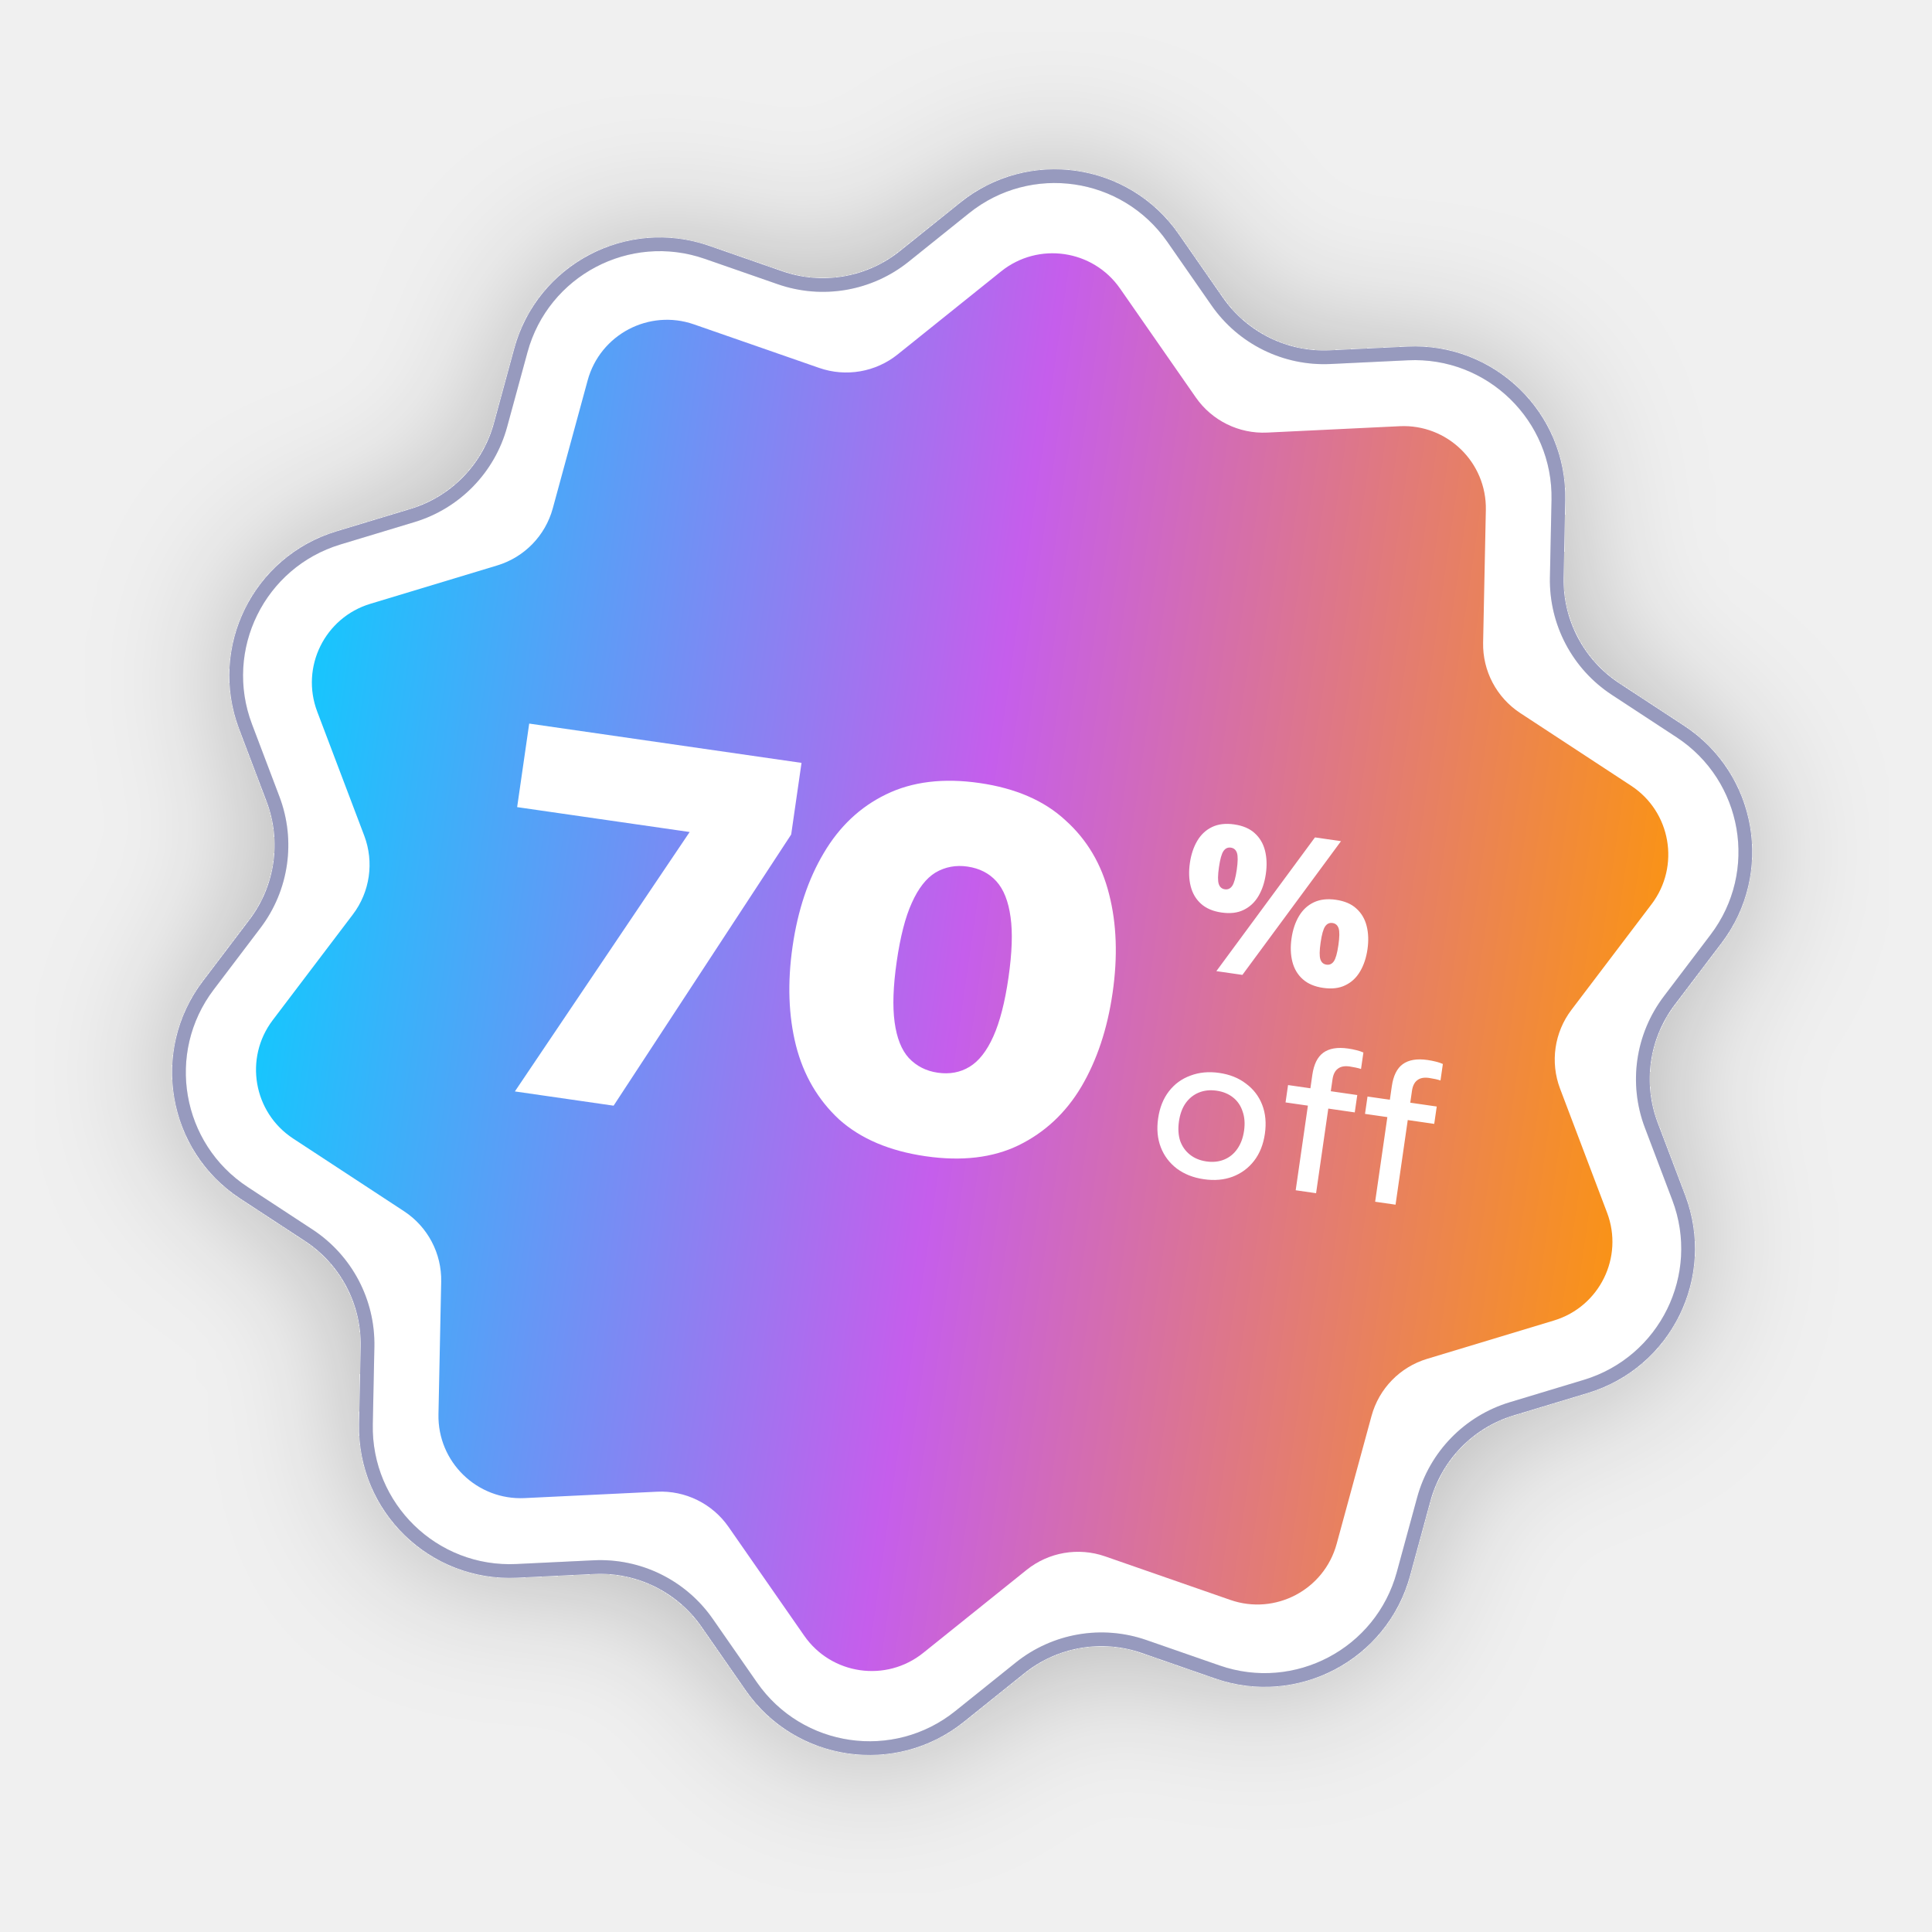
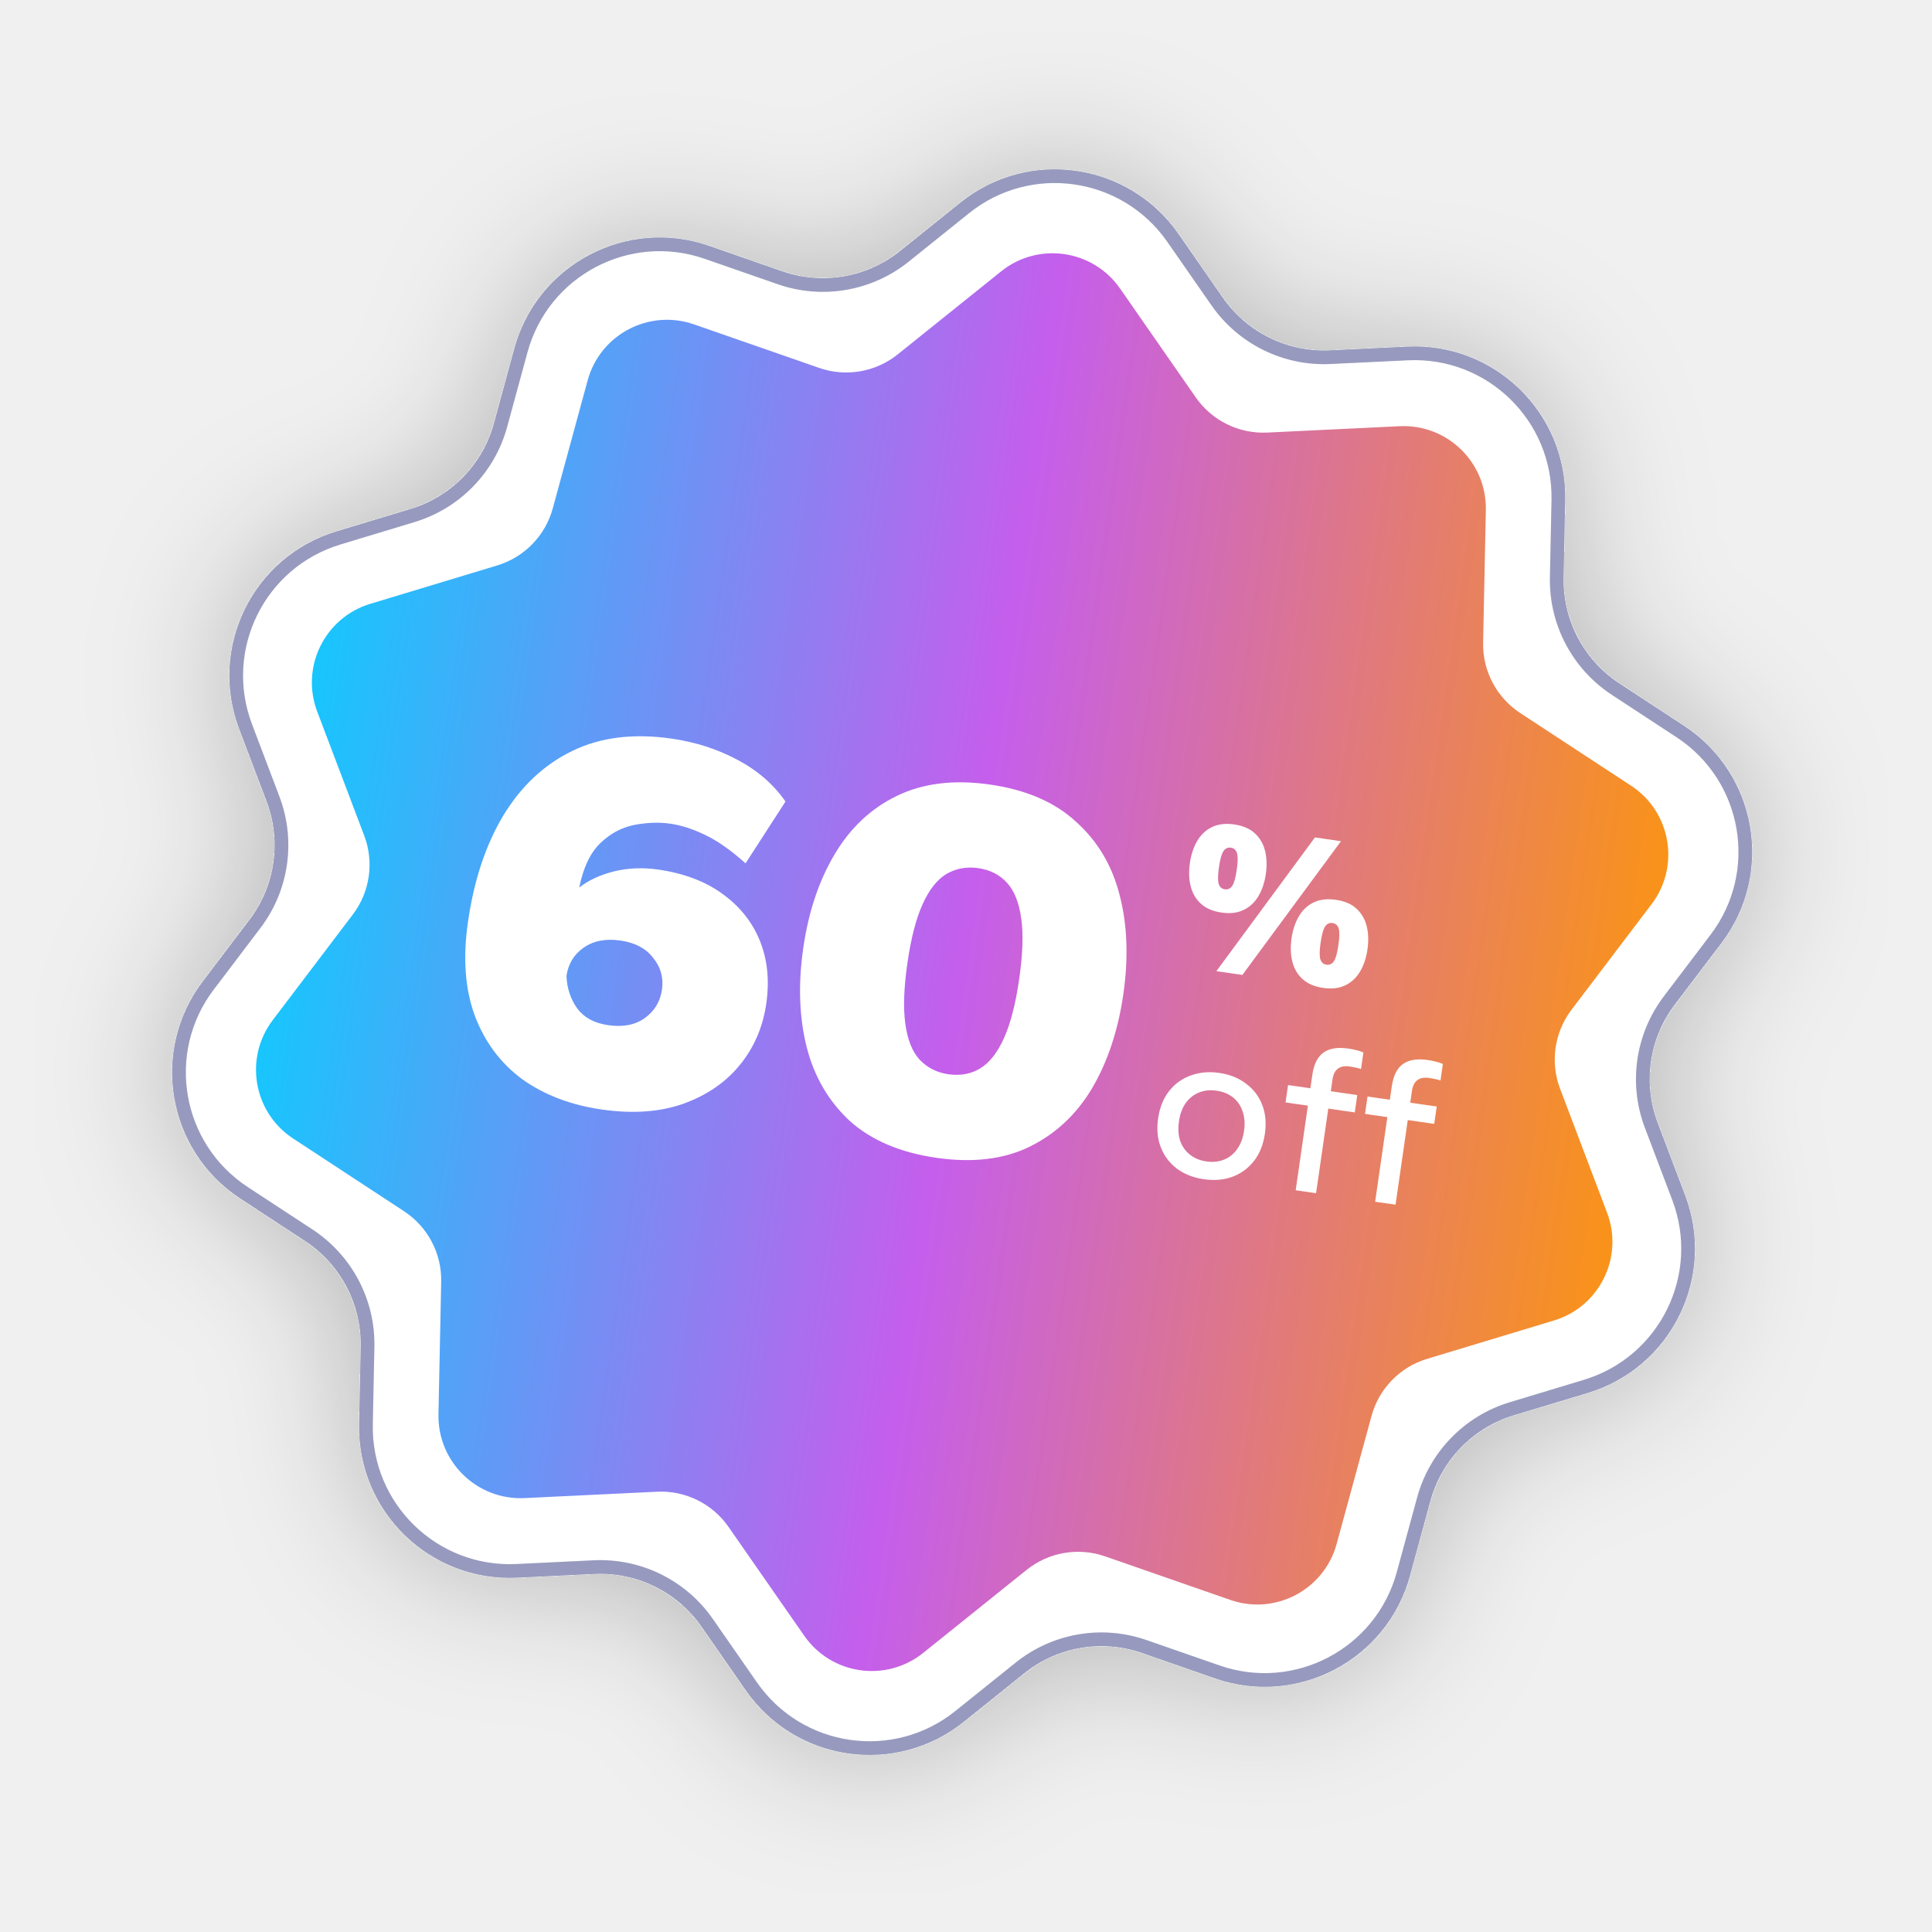
<svg xmlns="http://www.w3.org/2000/svg" width="141" height="141" viewBox="0 0 141 141" fill="none">
-   <g filter="url(#filter0_d_3508_33786)">
+   <g filter="url(#filter0_d_4104_4594)">
    <path d="M70.721 15.56C75.239 11.934 81.882 12.892 85.19 17.648L88.418 22.288C90.384 25.115 93.668 26.731 97.108 26.566L102.753 26.294C108.539 26.015 113.351 30.696 113.232 36.488L113.116 42.139C113.045 45.582 114.751 48.819 117.631 50.708L122.358 53.806C127.203 56.982 128.344 63.597 124.844 68.212L121.428 72.715C119.347 75.46 118.825 79.082 120.045 82.302L122.048 87.587C124.101 93.004 121.136 99.027 115.591 100.703L110.181 102.339C106.884 103.335 104.333 105.959 103.427 109.281L101.941 114.734C100.418 120.323 94.479 123.453 89.008 121.55L83.67 119.693C80.417 118.562 76.811 119.184 74.125 121.34L69.717 124.878C65.2 128.505 58.556 127.546 55.248 122.79L52.021 118.151C50.054 115.323 46.771 113.707 43.331 113.873L37.685 114.144C31.899 114.423 27.087 109.742 27.207 103.95L27.323 98.3C27.393 94.856 25.687 91.619 22.807 89.731L18.08 86.632C13.235 83.457 12.094 76.842 15.595 72.226L19.01 67.723C21.091 64.979 21.614 61.357 20.393 58.136L18.39 52.851C16.337 47.434 19.302 41.412 24.847 39.735L30.257 38.1C33.554 37.103 36.106 34.48 37.011 31.157L38.497 25.704C40.02 20.115 45.959 16.985 51.431 18.888L56.769 20.745C60.022 21.876 63.628 21.254 66.314 19.098L70.721 15.56Z" fill="white" />
    <path d="M85.601 17.362C82.127 12.369 75.151 11.362 70.408 15.17L66.001 18.708C63.449 20.756 60.023 21.347 56.933 20.273L51.595 18.416C45.85 16.418 39.614 19.704 38.015 25.573L36.529 31.025C35.669 34.182 33.244 36.674 30.113 37.621L24.703 39.257C18.88 41.017 15.767 47.341 17.923 53.028L19.926 58.313C21.085 61.373 20.589 64.814 18.611 67.421L15.196 71.924C11.521 76.77 12.719 83.716 17.806 87.051L22.533 90.149C25.269 91.943 26.89 95.018 26.823 98.29L26.707 103.94C26.582 110.021 31.634 114.936 37.709 114.644L43.355 114.372C46.623 114.215 49.742 115.75 51.61 118.436L54.837 123.076C58.311 128.069 65.287 129.076 70.03 125.268L74.438 121.73C76.989 119.682 80.415 119.091 83.505 120.166L88.844 122.022C94.589 124.02 100.824 120.734 102.423 114.866L103.909 109.413C104.77 106.256 107.194 103.764 110.326 102.817L115.736 101.182C121.558 99.421 124.671 93.098 122.516 87.41L120.513 82.125C119.353 79.065 119.85 75.624 121.827 73.017L125.242 68.514C128.918 63.668 127.719 56.722 122.632 53.388L117.905 50.289C115.169 48.496 113.548 45.42 113.615 42.149L113.732 36.498C113.857 30.417 108.805 25.502 102.729 25.795L97.084 26.066C93.816 26.224 90.697 24.688 88.828 22.002L85.601 17.362Z" stroke="#979ABE" />
  </g>
-   <path d="M73.062 19.806C75.773 17.63 79.759 18.205 81.744 21.059L87.271 29.004C88.451 30.7 90.421 31.67 92.485 31.57L102.151 31.105C105.623 30.938 108.51 33.747 108.439 37.222L108.24 46.898C108.197 48.964 109.221 50.906 110.949 52.039L119.043 57.345C121.95 59.25 122.635 63.219 120.535 65.988L114.686 73.7C113.438 75.346 113.124 77.519 113.856 79.452L117.286 88.502C118.518 91.752 116.739 95.365 113.412 96.371L104.148 99.172C102.17 99.77 100.639 101.344 100.096 103.338L97.551 112.675C96.637 116.029 93.074 117.906 89.791 116.765L80.65 113.585C78.698 112.907 76.534 113.28 74.923 114.573L67.376 120.632C64.665 122.808 60.679 122.233 58.694 119.379L53.168 111.434C51.988 109.738 50.018 108.768 47.954 108.867L38.287 109.333C34.815 109.5 31.928 106.691 32 103.216L32.199 93.54C32.241 91.474 31.217 89.532 29.489 88.399L21.395 83.093C18.488 81.188 17.803 77.219 19.904 74.45L25.752 66.738C27.001 65.092 27.314 62.919 26.582 60.986L23.152 51.936C21.92 48.686 23.699 45.073 27.026 44.067L36.29 41.266C38.268 40.668 39.799 39.094 40.343 37.1L42.887 27.763C43.801 24.409 47.364 22.532 50.647 23.673L59.788 26.852C61.74 27.531 63.904 27.158 65.515 25.864L73.062 19.806Z" fill="url(#paint0_linear_3508_33786)" />
-   <path d="M37.577 79.654L50.332 60.721L37.742 58.905L38.622 52.808L58.496 55.676L57.742 60.902L44.782 80.694L37.577 79.654ZM67.556 84.384C64.916 84.003 62.81 83.106 61.235 81.694C59.691 80.258 58.643 78.464 58.092 76.31C57.544 74.129 57.461 71.719 57.842 69.08C58.223 66.441 58.982 64.166 60.12 62.255C61.262 60.318 62.774 58.893 64.657 57.979C66.57 57.043 68.847 56.765 71.486 57.146C74.125 57.527 76.217 58.435 77.761 59.87C79.336 61.283 80.397 63.08 80.944 65.26C81.496 67.414 81.581 69.811 81.2 72.45C80.819 75.09 80.058 77.378 78.916 79.314C77.778 81.225 76.253 82.648 74.339 83.585C72.456 84.498 70.195 84.765 67.556 84.384ZM68.436 78.287C69.306 78.413 70.082 78.269 70.761 77.855C71.441 77.441 72.019 76.703 72.495 75.64C72.972 74.577 73.34 73.148 73.599 71.353C73.862 69.532 73.913 68.058 73.752 66.93C73.595 65.776 73.249 64.904 72.715 64.315C72.18 63.726 71.477 63.369 70.606 63.243C69.762 63.121 68.987 63.265 68.281 63.675C67.601 64.089 67.023 64.828 66.547 65.89C66.074 66.927 65.706 68.356 65.443 70.177C65.184 71.971 65.133 73.446 65.29 74.6C65.447 75.754 65.792 76.626 66.327 77.215C66.888 77.808 67.591 78.165 68.436 78.287Z" fill="white" />
-   <path d="M88.772 70.875L95.967 61.115L97.868 61.389L90.672 71.149L88.772 70.875ZM89.147 66.597C88.524 66.507 88.026 66.295 87.654 65.961C87.282 65.627 87.031 65.203 86.9 64.688C86.769 64.174 86.749 63.605 86.839 62.982C86.929 62.359 87.109 61.819 87.38 61.363C87.65 60.906 88.011 60.57 88.463 60.355C88.914 60.14 89.451 60.077 90.074 60.167C90.708 60.259 91.205 60.471 91.567 60.803C91.939 61.137 92.19 61.561 92.321 62.076C92.451 62.59 92.472 63.159 92.382 63.782C92.292 64.405 92.112 64.945 91.841 65.401C91.57 65.858 91.209 66.194 90.758 66.409C90.317 66.626 89.78 66.688 89.147 66.597ZM89.391 64.902C89.613 64.934 89.792 64.852 89.928 64.656C90.064 64.46 90.174 64.067 90.26 63.476C90.345 62.884 90.35 62.476 90.275 62.249C90.2 62.023 90.051 61.894 89.83 61.862C89.608 61.83 89.429 61.912 89.293 62.108C89.157 62.303 89.046 62.697 88.961 63.288C88.876 63.88 88.871 64.288 88.946 64.515C89.021 64.741 89.169 64.87 89.391 64.902ZM96.565 72.097C95.942 72.007 95.445 71.795 95.073 71.461C94.7 71.127 94.449 70.703 94.319 70.188C94.188 69.674 94.168 69.105 94.258 68.482C94.347 67.859 94.528 67.319 94.798 66.863C95.069 66.406 95.43 66.07 95.881 65.855C96.333 65.64 96.87 65.577 97.493 65.667C98.126 65.758 98.624 65.97 98.985 66.303C99.357 66.637 99.609 67.061 99.739 67.576C99.87 68.09 99.89 68.659 99.8 69.282C99.71 69.905 99.53 70.444 99.259 70.901C98.989 71.358 98.628 71.694 98.176 71.909C97.736 72.125 97.198 72.188 96.565 72.097ZM96.809 70.402C97.031 70.434 97.21 70.352 97.346 70.156C97.482 69.96 97.593 69.567 97.678 68.975C97.763 68.384 97.769 67.975 97.694 67.749C97.618 67.523 97.47 67.394 97.248 67.362C97.027 67.33 96.848 67.412 96.712 67.608C96.576 67.803 96.465 68.197 96.38 68.788C96.294 69.379 96.289 69.788 96.364 70.014C96.439 70.241 96.588 70.37 96.809 70.402Z" fill="white" />
-   <path d="M87.858 86.061C87.097 85.952 86.445 85.696 85.899 85.294C85.355 84.881 84.961 84.361 84.718 83.733C84.474 83.105 84.409 82.401 84.522 81.62C84.635 80.838 84.896 80.181 85.307 79.648C85.719 79.114 86.243 78.732 86.879 78.5C87.518 78.258 88.217 78.192 88.977 78.302C89.748 78.413 90.4 78.674 90.933 79.085C91.479 79.487 91.873 80.002 92.117 80.63C92.36 81.258 92.426 81.963 92.313 82.744C92.2 83.525 91.938 84.182 91.527 84.716C91.116 85.249 90.591 85.637 89.953 85.879C89.327 86.112 88.628 86.173 87.858 86.061ZM88.045 84.763C88.52 84.832 88.952 84.786 89.342 84.627C89.731 84.467 90.048 84.211 90.293 83.859C90.55 83.497 90.717 83.052 90.793 82.525C90.869 81.997 90.834 81.528 90.688 81.119C90.555 80.701 90.324 80.361 89.995 80.098C89.667 79.835 89.265 79.669 88.79 79.6C88.315 79.532 87.882 79.577 87.493 79.737C87.104 79.896 86.781 80.156 86.523 80.518C86.279 80.871 86.118 81.311 86.042 81.839C85.966 82.367 85.995 82.84 86.128 83.258C86.274 83.667 86.511 84.003 86.84 84.266C87.168 84.529 87.57 84.694 88.045 84.763ZM94.561 86.867L95.452 80.691L93.821 80.456L94.004 79.189L95.635 79.424L95.776 78.442C95.888 77.672 96.154 77.133 96.575 76.828C97.008 76.513 97.611 76.412 98.381 76.523C98.592 76.553 98.797 76.593 98.994 76.644C99.202 76.695 99.372 76.752 99.503 76.814L99.329 78.017C99.237 77.983 99.108 77.948 98.94 77.913C98.773 77.878 98.626 77.851 98.499 77.833C98.13 77.78 97.842 77.835 97.635 77.999C97.429 78.153 97.301 78.409 97.249 78.768L97.123 79.639L99.055 79.918L98.872 81.185L96.941 80.906L96.049 87.082L94.561 86.867ZM100.36 87.704L101.251 81.528L99.62 81.293L99.803 80.026L101.434 80.261L101.576 79.279C101.687 78.508 101.953 77.97 102.374 77.665C102.808 77.35 103.41 77.248 104.181 77.359C104.392 77.39 104.596 77.43 104.794 77.48C105.002 77.532 105.171 77.589 105.302 77.651L105.129 78.854C105.037 78.82 104.907 78.785 104.74 78.75C104.572 78.715 104.425 78.688 104.299 78.67C103.929 78.617 103.641 78.672 103.434 78.836C103.229 78.99 103.1 79.246 103.048 79.605L102.923 80.476L104.855 80.755L104.672 82.022L102.74 81.743L101.849 87.919L100.36 87.704Z" fill="white" />
+   <path d="M73.062 19.806C75.773 17.63 79.759 18.205 81.744 21.059L87.27 29.004C88.451 30.7 90.421 31.67 92.484 31.57L102.151 31.105C105.623 30.938 108.51 33.747 108.439 37.222L108.24 46.898C108.197 48.964 109.221 50.906 110.949 52.039L119.043 57.345C121.95 59.25 122.635 63.219 120.535 65.988L114.686 73.7C113.438 75.346 113.124 77.519 113.856 79.452L117.286 88.502C118.518 91.752 116.739 95.365 113.412 96.371L104.148 99.172C102.17 99.77 100.639 101.344 100.096 103.338L97.551 112.675C96.637 116.029 93.074 117.906 89.791 116.765L80.65 113.585C78.698 112.907 76.534 113.28 74.923 114.573L67.376 120.632C64.665 122.808 60.679 122.233 58.694 119.379L53.168 111.434C51.988 109.738 50.018 108.768 47.954 108.867L38.287 109.333C34.815 109.5 31.928 106.691 32 103.216L32.199 93.54C32.241 91.474 31.217 89.532 29.489 88.399L21.395 83.093C18.488 81.188 17.803 77.219 19.904 74.45L25.752 66.738C27.001 65.092 27.314 62.919 26.582 60.986L23.152 51.936C21.92 48.686 23.699 45.073 27.026 44.067L36.29 41.266C38.268 40.668 39.799 39.094 40.343 37.1L42.887 27.763C43.801 24.409 47.364 22.532 50.647 23.673L59.788 26.852C61.74 27.531 63.904 27.158 65.515 25.864L73.062 19.806Z" fill="url(#paint0_linear_4104_4594)" />
+   <path d="M43.898 80.971C41.654 80.647 39.726 79.911 38.114 78.763C36.532 77.591 35.38 76.051 34.658 74.142C33.941 72.206 33.772 69.918 34.153 67.279C34.591 64.244 35.449 61.66 36.727 59.527C38.035 57.372 39.717 55.796 41.774 54.8C43.83 53.803 46.244 53.505 49.016 53.905C50.758 54.156 52.354 54.669 53.805 55.444C55.282 56.223 56.456 57.241 57.325 58.498L54.411 63.008C53.337 62.045 52.346 61.35 51.438 60.923C50.556 60.499 49.72 60.23 48.928 60.116C48.083 59.994 47.189 60.027 46.246 60.214C45.33 60.405 44.511 60.852 43.789 61.557C43.068 62.261 42.563 63.333 42.274 64.773C42.943 64.25 43.78 63.859 44.788 63.6C45.821 63.345 46.906 63.3 48.041 63.463C49.914 63.734 51.473 64.322 52.716 65.229C53.986 66.14 54.899 67.282 55.455 68.656C56.011 70.029 56.167 71.56 55.924 73.249C55.676 74.965 55.029 76.461 53.983 77.738C52.936 79.015 51.547 79.96 49.815 80.572C48.114 81.162 46.141 81.295 43.898 80.971ZM44.382 74.817C45.464 74.973 46.35 74.805 47.041 74.312C47.762 73.796 48.185 73.103 48.311 72.232C48.437 71.361 48.225 70.589 47.675 69.917C47.156 69.223 46.355 68.797 45.273 68.641C44.191 68.485 43.289 68.665 42.568 69.18C41.877 69.673 41.469 70.355 41.343 71.226C41.376 72.12 41.639 72.913 42.132 73.603C42.629 74.268 43.379 74.672 44.382 74.817ZM68.337 84.498C65.697 84.117 63.591 83.22 62.016 81.807C60.472 80.372 59.424 78.577 58.873 76.423C58.325 74.243 58.242 71.833 58.623 69.193C59.004 66.554 59.763 64.279 60.901 62.369C62.043 60.432 63.555 59.007 65.438 58.093C67.351 57.157 69.628 56.879 72.267 57.26C74.906 57.641 76.998 58.549 78.542 59.984C80.117 61.397 81.178 63.193 81.725 65.374C82.277 67.528 82.362 69.925 81.981 72.564C81.6 75.203 80.839 77.491 79.697 79.428C78.559 81.339 77.034 82.762 75.12 83.698C73.237 84.612 70.976 84.879 68.337 84.498ZM69.216 78.401C70.088 78.526 70.863 78.382 71.542 77.969C72.222 77.555 72.799 76.816 73.276 75.754C73.753 74.691 74.121 73.262 74.38 71.467C74.642 69.646 74.694 68.171 74.533 67.044C74.376 65.889 74.031 65.018 73.496 64.429C72.961 63.84 72.258 63.482 71.387 63.357C70.543 63.235 69.768 63.379 69.062 63.789C68.382 64.203 67.804 64.941 67.328 66.004C66.855 67.04 66.487 68.469 66.224 70.29C65.965 72.085 65.914 73.559 66.071 74.714C66.228 75.868 66.573 76.74 67.108 77.329C67.669 77.921 68.372 78.279 69.216 78.401Z" fill="white" />
+   <path d="M88.772 70.877L95.967 61.117L97.868 61.391L90.672 71.151L88.772 70.877ZM89.146 66.599C88.524 66.509 88.026 66.297 87.654 65.963C87.282 65.629 87.031 65.205 86.9 64.69C86.769 64.176 86.749 63.607 86.839 62.984C86.929 62.361 87.109 61.821 87.38 61.365C87.65 60.908 88.011 60.572 88.463 60.357C88.914 60.142 89.451 60.079 90.074 60.169C90.708 60.261 91.205 60.472 91.567 60.805C91.939 61.139 92.19 61.563 92.321 62.078C92.451 62.592 92.472 63.161 92.382 63.784C92.292 64.407 92.112 64.947 91.841 65.403C91.57 65.86 91.209 66.196 90.758 66.411C90.317 66.627 89.78 66.69 89.146 66.599ZM89.391 64.904C89.613 64.936 89.791 64.854 89.928 64.658C90.064 64.462 90.174 64.069 90.26 63.478C90.345 62.886 90.35 62.478 90.275 62.251C90.2 62.025 90.051 61.896 89.83 61.864C89.608 61.832 89.429 61.914 89.293 62.109C89.157 62.305 89.046 62.699 88.961 63.29C88.876 63.881 88.871 64.29 88.946 64.517C89.021 64.743 89.169 64.872 89.391 64.904ZM96.565 72.099C95.942 72.009 95.445 71.797 95.073 71.463C94.7 71.129 94.449 70.705 94.319 70.19C94.188 69.675 94.168 69.107 94.258 68.484C94.347 67.861 94.528 67.321 94.798 66.865C95.069 66.408 95.43 66.072 95.881 65.857C96.333 65.642 96.87 65.579 97.493 65.669C98.126 65.76 98.624 65.972 98.985 66.305C99.357 66.639 99.609 67.063 99.739 67.578C99.87 68.092 99.89 68.661 99.8 69.284C99.71 69.907 99.53 70.446 99.259 70.903C98.989 71.36 98.628 71.696 98.176 71.911C97.736 72.127 97.198 72.19 96.565 72.099ZM96.809 70.404C97.031 70.436 97.21 70.354 97.346 70.158C97.482 69.962 97.593 69.569 97.678 68.978C97.763 68.386 97.769 67.978 97.694 67.751C97.618 67.525 97.47 67.395 97.248 67.364C97.027 67.332 96.848 67.413 96.712 67.609C96.576 67.805 96.465 68.199 96.38 68.79C96.294 69.381 96.289 69.79 96.364 70.016C96.439 70.243 96.588 70.372 96.809 70.404Z" fill="white" />
+   <path d="M87.858 86.061C87.097 85.952 86.445 85.696 85.899 85.294C85.355 84.881 84.961 84.361 84.718 83.733C84.474 83.105 84.409 82.401 84.522 81.62C84.635 80.838 84.896 80.181 85.308 79.648C85.719 79.114 86.243 78.732 86.879 78.5C87.518 78.258 88.217 78.192 88.977 78.302C89.748 78.413 90.4 78.674 90.933 79.085C91.479 79.487 91.873 80.002 92.117 80.63C92.36 81.258 92.426 81.963 92.313 82.744C92.2 83.525 91.938 84.182 91.527 84.716C91.116 85.249 90.592 85.637 89.953 85.879C89.327 86.112 88.628 86.173 87.858 86.061ZM88.045 84.763C88.52 84.832 88.952 84.786 89.342 84.627C89.731 84.467 90.048 84.211 90.293 83.859C90.55 83.497 90.717 83.052 90.793 82.525C90.869 81.997 90.834 81.528 90.688 81.119C90.555 80.701 90.324 80.361 89.995 80.098C89.667 79.835 89.265 79.669 88.79 79.6C88.315 79.532 87.883 79.577 87.493 79.737C87.104 79.896 86.781 80.156 86.524 80.518C86.279 80.871 86.118 81.311 86.042 81.839C85.966 82.367 85.995 82.84 86.128 83.258C86.274 83.667 86.511 84.003 86.84 84.266C87.168 84.529 87.57 84.694 88.045 84.763ZM94.561 86.867L95.452 80.691L93.821 80.456L94.004 79.189L95.635 79.424L95.776 78.442C95.888 77.672 96.154 77.133 96.575 76.828C97.008 76.513 97.611 76.412 98.381 76.523C98.592 76.553 98.797 76.593 98.994 76.644C99.202 76.695 99.372 76.752 99.503 76.814L99.329 78.017C99.237 77.983 99.108 77.948 98.941 77.913C98.773 77.878 98.626 77.851 98.499 77.833C98.13 77.78 97.842 77.835 97.635 77.999C97.429 78.153 97.301 78.409 97.249 78.768L97.123 79.639L99.055 79.918L98.873 81.185L96.941 80.906L96.049 87.082L94.561 86.867ZM100.36 87.704L101.251 81.528L99.62 81.293L99.803 80.026L101.434 80.261L101.576 79.279C101.687 78.508 101.953 77.97 102.374 77.665C102.808 77.35 103.41 77.248 104.181 77.359C104.392 77.39 104.596 77.43 104.794 77.48C105.002 77.532 105.171 77.589 105.302 77.651L105.129 78.854C105.037 78.82 104.907 78.785 104.74 78.75C104.572 78.715 104.425 78.688 104.299 78.67C103.929 78.617 103.641 78.672 103.434 78.836C103.229 78.99 103.1 79.246 103.048 79.605L102.923 80.476L104.855 80.755L104.672 82.022L102.74 81.743L101.849 87.919L100.36 87.704Z" fill="white" />
  <defs>
-     <filter id="filter0_d_3508_33786" x="2.561" y="2.357" width="135.316" height="135.723" filterUnits="userSpaceOnUse" color-interpolation-filters="sRGB">
+     <filter id="filter0_d_4104_4594" x="2.561" y="2.357" width="135.316" height="135.723" filterUnits="userSpaceOnUse" color-interpolation-filters="sRGB">
      <feFlood flood-opacity="0" result="BackgroundImageFix" />
      <feColorMatrix in="SourceAlpha" type="matrix" values="0 0 0 0 0 0 0 0 0 0 0 0 0 0 0 0 0 0 127 0" result="hardAlpha" />
      <feOffset />
      <feGaussianBlur stdDeviation="5" />
      <feComposite in2="hardAlpha" operator="out" />
      <feColorMatrix type="matrix" values="0 0 0 0 0 0 0 0 0 0 0 0 0 0 0 0 0 0 0.25 0" />
-       <feBlend mode="normal" in2="BackgroundImageFix" result="effect1_dropShadow_3508_33786" />
-       <feBlend mode="normal" in="SourceGraphic" in2="effect1_dropShadow_3508_33786" result="shape" />
+       <feBlend mode="normal" in2="BackgroundImageFix" result="effect1_dropShadow_4104_4594" />
+       <feBlend mode="normal" in="SourceGraphic" in2="effect1_dropShadow_4104_4594" result="shape" />
    </filter>
-     <linearGradient id="paint0_linear_3508_33786" x1="15.783" y1="62.364" x2="124.655" y2="78.074" gradientUnits="userSpaceOnUse">
+     <linearGradient id="paint0_linear_4104_4594" x1="15.783" y1="62.364" x2="124.655" y2="78.074" gradientUnits="userSpaceOnUse">
      <stop stop-color="#06D0FF" />
      <stop offset="0.5" stop-color="#C55EEC" />
      <stop offset="1" stop-color="#FF9802" />
    </linearGradient>
  </defs>
</svg>
